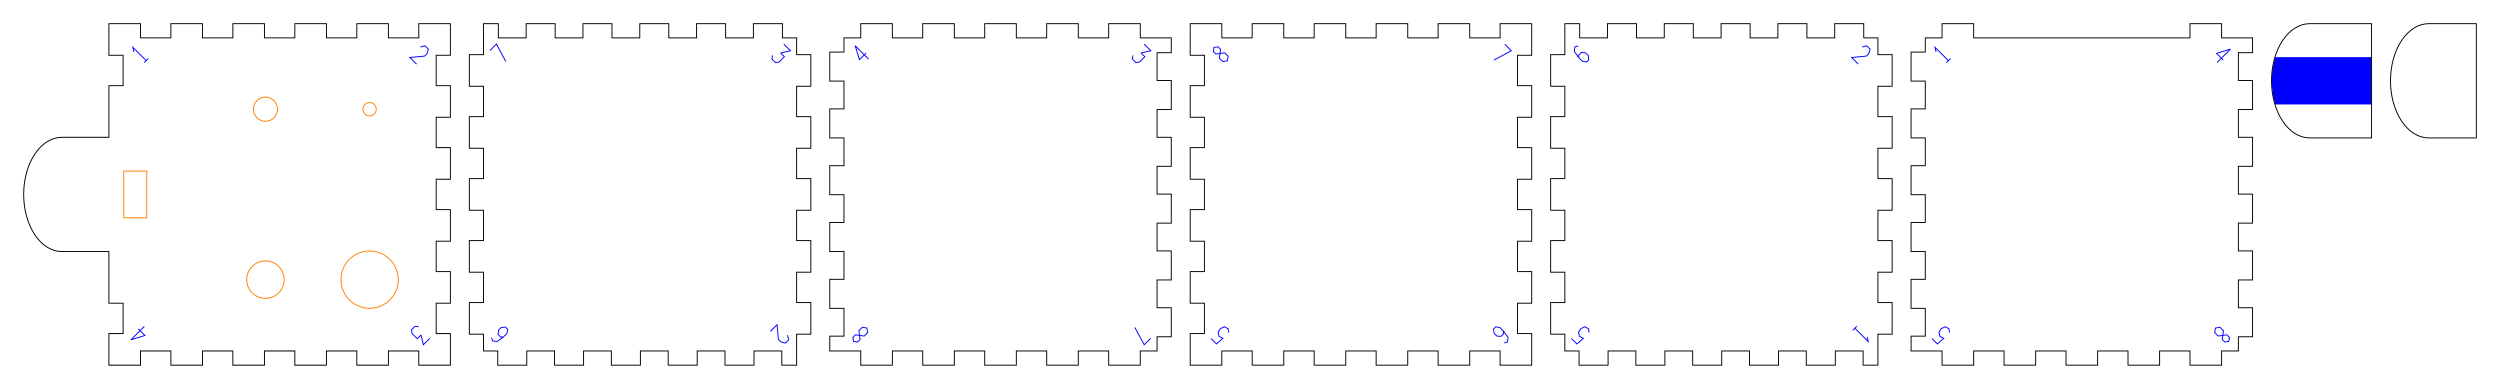
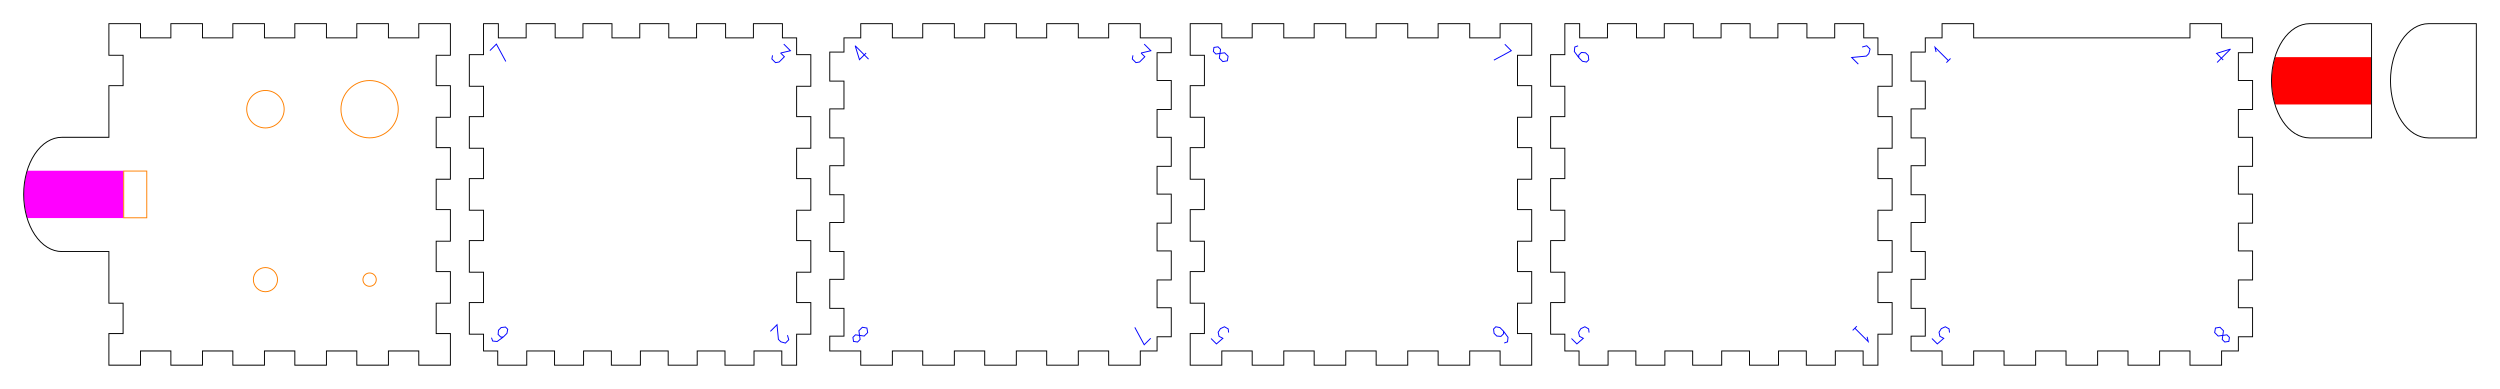
<svg xmlns="http://www.w3.org/2000/svg" width="528.04mm" height="82.13mm" viewBox="0 0 528.04 82.13">
-   <g fill="#0000ff" stroke="none">
+   <g fill="#ff0000" stroke="none">
    <path d="M 500.845,12.065 L 500.845,22.065 L 480.573,22.065 L 480.486,21.770 L 480.404,21.472 L 480.328,21.171 L 480.257,20.866 L 480.192,20.559 L 480.132,20.250 L 480.078,19.938 L 480.029,19.624 L 479.986,19.308 L 479.949,18.991 L 479.917,18.672 L 479.891,18.352 L 479.871,18.031 L 479.857,17.709 L 479.848,17.387 L 479.845,17.065 L 479.848,16.743 L 479.857,16.421 L 479.871,16.099 L 479.891,15.778 L 479.917,15.458 L 479.949,15.139 L 479.986,14.822 L 480.029,14.506 L 480.078,14.192 L 480.132,13.880 L 480.192,13.571 L 480.257,13.264 L 480.328,12.959 L 480.404,12.658 L 480.486,12.360 L 480.573,12.065 Z" />
  </g>
+   <g fill="#ff00ff" stroke="none">
+     <path d="M 26.065,36.065 L 26.065,46.065 L 5.793,46.065 L 5.706,45.770 L 5.624,45.472 L 5.548,45.171 L 5.477,44.866 L 5.412,44.559 L 5.352,44.250 L 5.298,43.938 L 5.249,43.624 L 5.206,43.308 L 5.169,42.991 L 5.137,42.672 L 5.111,42.352 L 5.091,42.031 L 5.077,41.709 L 5.068,41.387 L 5.065,41.065 L 5.068,40.743 L 5.077,40.421 L 5.091,40.099 L 5.111,39.778 L 5.137,39.458 L 5.169,39.139 L 5.206,38.822 L 5.249,38.506 L 5.298,38.192 L 5.352,37.880 L 5.412,37.571 L 5.477,37.264 L 5.548,36.959 L 5.624,36.658 L 5.706,36.360 L 5.793,36.065 Z" />
+   </g>
  <g fill="none" stroke="#0000ff" stroke-width="0.2">
-     <path d="M 88.792,9.936 L 89.764,9.664 L 90.466,10.366 L 90.194,11.338 L 89.685,11.848 L 86.585,12.142 L 87.988,13.545" />
-     <path d="M 90.817,71.414 L 89.414,72.817 L 88.930,70.755" />
-     <path d="M 88.930,70.755 L 88.141,71.544 L 87.038,70.441 L 86.901,69.673 L 87.673,68.901 L 88.441,69.038" />
-     <path d="M 30.492,68.936 L 27.664,71.764 L 30.604,70.858 L 29.202,69.455" />
-     <path d="M 28.286,10.988 L 28.050,9.980 L 30.878,12.808" />
-     <path d="M 30.457,13.229 L 31.334,12.352" />
    <path d="M 103.478,10.681 L 104.846,9.313 L 106.833,12.984" />
    <path d="M 165.544,9.313 L 166.947,10.716 L 164.885,11.200" />
    <path d="M 164.885,11.200 L 165.674,11.989 L 164.571,13.092 L 163.803,13.229 L 163.031,12.457 L 163.168,11.689" />
    <path d="M 166.324,70.792 L 166.596,71.764 L 165.894,72.466 L 164.922,72.194 L 164.412,71.685 L 164.118,68.585 L 162.715,69.988" />
    <path d="M 103.810,71.328 L 104.057,72.028 L 105.007,72.129 L 106.314,71.173 L 107.078,70.410 L 107.236,69.550 L 106.763,69.076 L 105.850,69.182 L 105.285,69.748 L 105.207,70.632 L 105.768,71.193 L 106.314,71.173" />
    <path d="M 183.454,12.492 L 180.626,9.664 L 181.532,12.604 L 182.935,11.202" />
    <path d="M 241.674,9.313 L 243.077,10.716 L 241.015,11.200" />
    <path d="M 241.015,11.200 L 241.804,11.989 L 240.701,13.092 L 239.933,13.229 L 239.161,12.457 L 239.298,11.689" />
    <path d="M 243.042,71.449 L 241.674,72.817 L 239.687,69.146" />
    <path d="M 181.548,70.842 L 181.671,71.701 L 181.133,72.239 L 180.275,72.115 L 180.151,71.257 L 180.689,70.719 L 181.548,70.842 L 182.533,70.979 L 183.268,70.244 L 183.103,69.287 L 182.146,69.122 L 181.411,69.857 L 181.548,70.842" />
    <path d="M 257.678,11.288 L 256.819,11.411 L 256.281,10.873 L 256.405,10.015 L 257.263,9.891 L 257.801,10.429 L 257.678,11.288 L 257.541,12.273 L 258.276,13.008 L 259.233,12.843 L 259.398,11.886 L 258.663,11.151 L 257.678,11.288" />
    <path d="M 317.839,9.348 L 319.207,10.716 L 315.536,12.703" />
    <path d="M 317.718,72.450 L 318.418,72.203 L 318.519,71.253 L 317.563,69.946 L 316.800,69.182 L 315.940,69.024 L 315.466,69.497 L 315.572,70.410 L 316.138,70.975 L 317.022,71.053 L 317.583,70.492 L 317.563,69.946" />
    <path d="M 255.791,71.501 L 256.931,72.641 L 258.291,71.456 L 257.480,71.040 L 257.293,70.175 L 257.775,69.412 L 258.625,69.018 L 259.409,69.462 L 259.508,70.240" />
    <path d="M 333.322,9.680 L 332.622,9.927 L 332.521,10.877 L 333.477,12.184 L 334.240,12.948 L 335.100,13.106 L 335.574,12.633 L 335.468,11.720 L 334.902,11.155 L 334.018,11.077 L 333.457,11.638 L 333.477,12.184" />
    <path d="M 393.312,9.936 L 394.284,9.664 L 394.986,10.366 L 394.714,11.338 L 394.205,11.848 L 391.105,12.142 L 392.508,13.545" />
    <path d="M 394.364,71.142 L 394.600,72.150 L 391.772,69.322" />
    <path d="M 392.193,68.901 L 391.316,69.778" />
    <path d="M 331.921,71.501 L 333.061,72.641 L 334.421,71.456 L 333.610,71.040 L 333.423,70.175 L 333.905,69.412 L 334.755,69.018 L 335.539,69.462 L 335.638,70.240" />
    <path d="M 408.936,10.988 L 408.700,9.980 L 411.528,12.808" />
    <path d="M 411.107,13.229 L 411.984,12.352" />
    <path d="M 468.288,13.194 L 471.116,10.366 L 468.176,11.272 L 469.578,12.675" />
    <path d="M 469.492,70.842 L 470.351,70.719 L 470.889,71.257 L 470.765,72.115 L 469.907,72.239 L 469.369,71.701 L 469.492,70.842 L 469.629,69.857 L 468.894,69.122 L 467.937,69.287 L 467.772,70.244 L 468.507,70.979 L 469.492,70.842" />
    <path d="M 408.051,71.501 L 409.191,72.641 L 410.551,71.456 L 409.740,71.040 L 409.553,70.175 L 410.035,69.412 L 410.885,69.018 L 411.669,69.462 L 411.768,70.240" />
  </g>
  <g fill="none" stroke="#ff8000" stroke-width="0.2">
-     <path d="M 26.130,46.000 L 31.000,46.000 L 31.000,36.130 L 26.130,36.130 Z" />
-     <circle cx="78.065" cy="23.065" r="1.408" />
-     <circle cx="56.065" cy="23.065" r="2.552" />
-     <circle cx="56.065" cy="59.065" r="3.955" />
-     <circle cx="78.065" cy="59.065" r="6.051" />
+     <path d="M 26.130,36.130 L 31.000,36.130 L 31.000,46.000 L 26.130,46.000 Z" />
+     <circle cx="78.065" cy="59.065" r="1.408" />
+     <circle cx="56.065" cy="59.065" r="2.552" />
+     <circle cx="56.065" cy="23.065" r="3.955" />
+     <circle cx="78.065" cy="23.065" r="6.051" />
  </g>
  <g fill="none" stroke="#000000" stroke-width="0.2">
-     <path d="M 95.130,5.000 L 95.130,11.675 L 92.130,11.675 L 92.130,18.091 L 95.130,18.091 L 95.130,24.766 L 92.130,24.766 L 92.130,31.182 L 95.130,31.182 L 95.130,37.857 L 92.130,37.857 L 92.130,44.273 L 95.130,44.273 L 95.130,50.948 L 92.130,50.948 L 92.130,57.364 L 95.130,57.364 L 95.130,64.039 L 92.130,64.039 L 92.130,70.455 L 95.130,70.455 L 95.130,77.130 L 88.455,77.130 L 88.455,74.130 L 82.039,74.130 L 82.039,77.130 L 75.364,77.130 L 75.364,74.130 L 68.948,74.130 L 68.948,77.130 L 62.273,77.130 L 62.273,74.130 L 55.857,74.130 L 55.857,77.130 L 49.182,77.130 L 49.182,74.130 L 42.766,74.130 L 42.766,77.130 L 36.091,77.130 L 36.091,74.130 L 29.675,74.130 L 29.675,77.130 L 23.000,77.130 L 23.000,70.455 L 26.000,70.455 L 26.000,64.039 L 23.000,64.039 L 23.000,53.130 L 13.063,53.130 L 12.271,53.072 L 11.486,52.897 L 10.716,52.608 L 9.969,52.207 L 9.253,51.699 L 8.574,51.089 L 7.939,50.382 L 7.354,49.586 L 6.824,48.709 L 6.354,47.758 L 5.948,46.744 L 5.611,45.675 L 5.346,44.561 L 5.154,43.415 L 5.039,42.245 L 5.000,41.065 L 5.039,39.885 L 5.154,38.715 L 5.346,37.569 L 5.611,36.455 L 5.948,35.386 L 6.354,34.372 L 6.824,33.421 L 7.354,32.544 L 7.939,31.748 L 8.574,31.041 L 9.253,30.431 L 9.969,29.923 L 10.716,29.522 L 11.486,29.233 L 12.271,29.058 L 13.063,29.000 L 23.000,29.000 L 23.000,18.091 L 26.000,18.091 L 26.000,11.675 L 23.000,11.675 L 23.000,5.000 L 29.675,5.000 L 29.675,8.000 L 36.091,8.000 L 36.091,5.000 L 42.766,5.000 L 42.766,8.000 L 49.182,8.000 L 49.182,5.000 L 55.857,5.000 L 55.857,8.000 L 62.273,8.000 L 62.273,5.000 L 68.948,5.000 L 68.948,8.000 L 75.364,8.000 L 75.364,5.000 L 82.039,5.000 L 82.039,8.000 L 88.455,8.000 L 88.455,5.000 Z" />
+     <path d="M 95.130,77.130 L 95.130,70.455 L 92.130,70.455 L 92.130,64.039 L 95.130,64.039 L 95.130,57.364 L 92.130,57.364 L 92.130,50.948 L 95.130,50.948 L 95.130,44.273 L 92.130,44.273 L 92.130,37.857 L 95.130,37.857 L 95.130,31.182 L 92.130,31.182 L 92.130,24.766 L 95.130,24.766 L 95.130,18.091 L 92.130,18.091 L 92.130,11.675 L 95.130,11.675 L 95.130,5.000 L 88.455,5.000 L 88.455,8.000 L 82.039,8.000 L 82.039,5.000 L 75.364,5.000 L 75.364,8.000 L 68.948,8.000 L 68.948,5.000 L 62.273,5.000 L 62.273,8.000 L 55.857,8.000 L 55.857,5.000 L 49.182,5.000 L 49.182,8.000 L 42.766,8.000 L 42.766,5.000 L 36.091,5.000 L 36.091,8.000 L 29.675,8.000 L 29.675,5.000 L 23.000,5.000 L 23.000,11.675 L 26.000,11.675 L 26.000,18.091 L 23.000,18.091 L 23.000,29.000 L 13.063,29.000 L 12.271,29.058 L 11.486,29.233 L 10.716,29.522 L 9.969,29.923 L 9.253,30.431 L 8.574,31.041 L 7.939,31.748 L 7.354,32.544 L 6.824,33.421 L 6.354,34.372 L 5.948,35.386 L 5.611,36.455 L 5.346,37.569 L 5.154,38.715 L 5.039,39.885 L 5.000,41.065 L 5.039,42.245 L 5.154,43.415 L 5.346,44.561 L 5.611,45.675 L 5.948,46.744 L 6.354,47.758 L 6.824,48.709 L 7.354,49.586 L 7.939,50.382 L 8.574,51.089 L 9.253,51.699 L 9.969,52.207 L 10.716,52.608 L 11.486,52.897 L 12.271,53.072 L 13.063,53.130 L 23.000,53.130 L 23.000,64.039 L 26.000,64.039 L 26.000,70.455 L 23.000,70.455 L 23.000,77.130 L 29.675,77.130 L 29.675,74.130 L 36.091,74.130 L 36.091,77.130 L 42.766,77.130 L 42.766,74.130 L 49.182,74.130 L 49.182,77.130 L 55.857,77.130 L 55.857,74.130 L 62.273,74.130 L 62.273,77.130 L 68.948,77.130 L 68.948,74.130 L 75.364,74.130 L 75.364,77.130 L 82.039,77.130 L 82.039,74.130 L 88.455,74.130 L 88.455,77.130 Z" />
    <path d="M 102.130,5.000 L 105.260,5.000 L 105.260,8.000 L 111.130,8.000 L 111.130,5.000 L 117.260,5.000 L 117.260,8.000 L 123.130,8.000 L 123.130,5.000 L 129.260,5.000 L 129.260,8.000 L 135.130,8.000 L 135.130,5.000 L 141.260,5.000 L 141.260,8.000 L 147.130,8.000 L 147.130,5.000 L 153.260,5.000 L 153.260,8.000 L 159.130,8.000 L 159.130,5.000 L 165.260,5.000 L 165.260,8.000 L 168.260,8.000 L 168.260,11.545 L 171.260,11.545 L 171.260,18.221 L 168.260,18.221 L 168.260,24.636 L 171.260,24.636 L 171.260,31.312 L 168.260,31.312 L 168.260,37.727 L 171.260,37.727 L 171.260,44.403 L 168.260,44.403 L 168.260,50.818 L 171.260,50.818 L 171.260,57.494 L 168.260,57.494 L 168.260,63.909 L 171.260,63.909 L 171.260,70.585 L 168.260,70.585 L 168.260,77.130 L 165.130,77.130 L 165.130,74.130 L 159.260,74.130 L 159.260,77.130 L 153.130,77.130 L 153.130,74.130 L 147.260,74.130 L 147.260,77.130 L 141.130,77.130 L 141.130,74.130 L 135.260,74.130 L 135.260,77.130 L 129.130,77.130 L 129.130,74.130 L 123.260,74.130 L 123.260,77.130 L 117.130,77.130 L 117.130,74.130 L 111.260,74.130 L 111.260,77.130 L 105.130,77.130 L 105.130,74.130 L 102.130,74.130 L 102.130,70.585 L 99.130,70.585 L 99.130,63.909 L 102.130,63.909 L 102.130,57.494 L 99.130,57.494 L 99.130,50.818 L 102.130,50.818 L 102.130,44.403 L 99.130,44.403 L 99.130,37.727 L 102.130,37.727 L 102.130,31.312 L 99.130,31.312 L 99.130,24.636 L 102.130,24.636 L 102.130,18.221 L 99.130,18.221 L 99.130,11.545 L 102.130,11.545 Z" />
    <path d="M 178.260,8.000 L 181.805,8.000 L 181.805,5.000 L 188.481,5.000 L 188.481,8.000 L 194.896,8.000 L 194.896,5.000 L 201.572,5.000 L 201.572,8.000 L 207.987,8.000 L 207.987,5.000 L 214.663,5.000 L 214.663,8.000 L 221.078,8.000 L 221.078,5.000 L 227.754,5.000 L 227.754,8.000 L 234.169,8.000 L 234.169,5.000 L 240.845,5.000 L 240.845,8.000 L 247.390,8.000 L 247.390,11.130 L 244.390,11.130 L 244.390,17.000 L 247.390,17.000 L 247.390,23.130 L 244.390,23.130 L 244.390,29.000 L 247.390,29.000 L 247.390,35.130 L 244.390,35.130 L 244.390,41.000 L 247.390,41.000 L 247.390,47.130 L 244.390,47.130 L 244.390,53.000 L 247.390,53.000 L 247.390,59.130 L 244.390,59.130 L 244.390,65.000 L 247.390,65.000 L 247.390,71.130 L 244.390,71.130 L 244.390,74.130 L 240.845,74.130 L 240.845,77.130 L 234.169,77.130 L 234.169,74.130 L 227.754,74.130 L 227.754,77.130 L 221.078,77.130 L 221.078,74.130 L 214.663,74.130 L 214.663,77.130 L 207.987,77.130 L 207.987,74.130 L 201.572,74.130 L 201.572,77.130 L 194.896,77.130 L 194.896,74.130 L 188.481,74.130 L 188.481,77.130 L 181.805,77.130 L 181.805,74.130 L 175.260,74.130 L 175.260,71.000 L 178.260,71.000 L 178.260,65.130 L 175.260,65.130 L 175.260,59.000 L 178.260,59.000 L 178.260,53.130 L 175.260,53.130 L 175.260,47.000 L 178.260,47.000 L 178.260,41.130 L 175.260,41.130 L 175.260,35.000 L 178.260,35.000 L 178.260,29.130 L 175.260,29.130 L 175.260,23.000 L 178.260,23.000 L 178.260,17.130 L 175.260,17.130 L 175.260,11.000 L 178.260,11.000 Z" />
    <path d="M 251.390,5.000 L 258.065,5.000 L 258.065,8.000 L 264.481,8.000 L 264.481,5.000 L 271.156,5.000 L 271.156,8.000 L 277.572,8.000 L 277.572,5.000 L 284.247,5.000 L 284.247,8.000 L 290.663,8.000 L 290.663,5.000 L 297.338,5.000 L 297.338,8.000 L 303.754,8.000 L 303.754,5.000 L 310.429,5.000 L 310.429,8.000 L 316.845,8.000 L 316.845,5.000 L 323.520,5.000 L 323.520,11.675 L 320.520,11.675 L 320.520,18.091 L 323.520,18.091 L 323.520,24.766 L 320.520,24.766 L 320.520,31.182 L 323.520,31.182 L 323.520,37.857 L 320.520,37.857 L 320.520,44.273 L 323.520,44.273 L 323.520,50.948 L 320.520,50.948 L 320.520,57.364 L 323.520,57.364 L 323.520,64.039 L 320.520,64.039 L 320.520,70.455 L 323.520,70.455 L 323.520,77.130 L 316.845,77.130 L 316.845,74.130 L 310.429,74.130 L 310.429,77.130 L 303.754,77.130 L 303.754,74.130 L 297.338,74.130 L 297.338,77.130 L 290.663,77.130 L 290.663,74.130 L 284.247,74.130 L 284.247,77.130 L 277.572,77.130 L 277.572,74.130 L 271.156,74.130 L 271.156,77.130 L 264.481,77.130 L 264.481,74.130 L 258.065,74.130 L 258.065,77.130 L 251.390,77.130 L 251.390,70.455 L 254.390,70.455 L 254.390,64.039 L 251.390,64.039 L 251.390,57.364 L 254.390,57.364 L 254.390,50.948 L 251.390,50.948 L 251.390,44.273 L 254.390,44.273 L 254.390,37.857 L 251.390,37.857 L 251.390,31.182 L 254.390,31.182 L 254.390,24.766 L 251.390,24.766 L 251.390,18.091 L 254.390,18.091 L 254.390,11.675 L 251.390,11.675 Z" />
    <path d="M 330.520,5.000 L 333.650,5.000 L 333.650,8.000 L 339.520,8.000 L 339.520,5.000 L 345.650,5.000 L 345.650,8.000 L 351.520,8.000 L 351.520,5.000 L 357.650,5.000 L 357.650,8.000 L 363.520,8.000 L 363.520,5.000 L 369.650,5.000 L 369.650,8.000 L 375.520,8.000 L 375.520,5.000 L 381.650,5.000 L 381.650,8.000 L 387.520,8.000 L 387.520,5.000 L 393.650,5.000 L 393.650,8.000 L 396.650,8.000 L 396.650,11.545 L 399.650,11.545 L 399.650,18.221 L 396.650,18.221 L 396.650,24.636 L 399.650,24.636 L 399.650,31.312 L 396.650,31.312 L 396.650,37.727 L 399.650,37.727 L 399.650,44.403 L 396.650,44.403 L 396.650,50.818 L 399.650,50.818 L 399.650,57.494 L 396.650,57.494 L 396.650,63.909 L 399.650,63.909 L 399.650,70.585 L 396.650,70.585 L 396.650,77.130 L 393.520,77.130 L 393.520,74.130 L 387.650,74.130 L 387.650,77.130 L 381.520,77.130 L 381.520,74.130 L 375.650,74.130 L 375.650,77.130 L 369.520,77.130 L 369.520,74.130 L 363.650,74.130 L 363.650,77.130 L 357.520,77.130 L 357.520,74.130 L 351.650,74.130 L 351.650,77.130 L 345.520,77.130 L 345.520,74.130 L 339.650,74.130 L 339.650,77.130 L 333.520,77.130 L 333.520,74.130 L 330.520,74.130 L 330.520,70.585 L 327.520,70.585 L 327.520,63.909 L 330.520,63.909 L 330.520,57.494 L 327.520,57.494 L 327.520,50.818 L 330.520,50.818 L 330.520,44.403 L 327.520,44.403 L 327.520,37.727 L 330.520,37.727 L 330.520,31.312 L 327.520,31.312 L 327.520,24.636 L 330.520,24.636 L 330.520,18.221 L 327.520,18.221 L 327.520,11.545 L 330.520,11.545 Z" />
    <path d="M 406.650,8.000 L 410.195,8.000 L 410.195,5.000 L 416.871,5.000 L 416.871,8.000 L 462.559,8.000 L 462.559,5.000 L 469.235,5.000 L 469.235,8.000 L 475.780,8.000 L 475.780,11.130 L 472.780,11.130 L 472.780,17.000 L 475.780,17.000 L 475.780,23.130 L 472.780,23.130 L 472.780,29.000 L 475.780,29.000 L 475.780,35.130 L 472.780,35.130 L 472.780,41.000 L 475.780,41.000 L 475.780,47.130 L 472.780,47.130 L 472.780,53.000 L 475.780,53.000 L 475.780,59.130 L 472.780,59.130 L 472.780,65.000 L 475.780,65.000 L 475.780,71.130 L 472.780,71.130 L 472.780,74.130 L 469.235,74.130 L 469.235,77.130 L 462.559,77.130 L 462.559,74.130 L 456.144,74.130 L 456.144,77.130 L 449.468,77.130 L 449.468,74.130 L 443.053,74.130 L 443.053,77.130 L 436.377,77.130 L 436.377,74.130 L 429.962,74.130 L 429.962,77.130 L 423.286,77.130 L 423.286,74.130 L 416.871,74.130 L 416.871,77.130 L 410.195,77.130 L 410.195,74.130 L 403.650,74.130 L 403.650,71.000 L 406.650,71.000 L 406.650,65.130 L 403.650,65.130 L 403.650,59.000 L 406.650,59.000 L 406.650,53.130 L 403.650,53.130 L 403.650,47.000 L 406.650,47.000 L 406.650,41.130 L 403.650,41.130 L 403.650,35.000 L 406.650,35.000 L 406.650,29.130 L 403.650,29.130 L 403.650,23.000 L 406.650,23.000 L 406.650,17.130 L 403.650,17.130 L 403.650,11.000 L 406.650,11.000 Z" />
    <path d="M 500.910,5.000 L 500.910,29.130 L 487.843,29.130 L 487.051,29.072 L 486.266,28.897 L 485.496,28.608 L 484.749,28.207 L 484.033,27.699 L 483.354,27.089 L 482.719,26.382 L 482.134,25.586 L 481.604,24.709 L 481.134,23.758 L 480.728,22.744 L 480.391,21.675 L 480.126,20.561 L 479.934,19.415 L 479.819,18.245 L 479.780,17.065 L 479.819,15.885 L 479.934,14.715 L 480.126,13.569 L 480.391,12.455 L 480.728,11.386 L 481.134,10.372 L 481.604,9.421 L 482.134,8.544 L 482.719,7.748 L 483.354,7.041 L 484.033,6.431 L 484.749,5.923 L 485.496,5.522 L 486.266,5.233 L 487.051,5.058 L 487.843,5.000 Z" />
    <path d="M 523.040,5.000 L 523.040,29.130 L 512.973,29.130 L 512.181,29.072 L 511.396,28.897 L 510.626,28.608 L 509.879,28.207 L 509.163,27.699 L 508.484,27.089 L 507.849,26.382 L 507.264,25.586 L 506.734,24.709 L 506.264,23.758 L 505.858,22.744 L 505.521,21.675 L 505.256,20.561 L 505.064,19.415 L 504.949,18.245 L 504.910,17.065 L 504.949,15.885 L 505.064,14.715 L 505.256,13.569 L 505.521,12.455 L 505.858,11.386 L 506.264,10.372 L 506.734,9.421 L 507.264,8.544 L 507.849,7.748 L 508.484,7.041 L 509.163,6.431 L 509.879,5.923 L 510.626,5.522 L 511.396,5.233 L 512.181,5.058 L 512.973,5.000 Z" />
  </g>
</svg>
